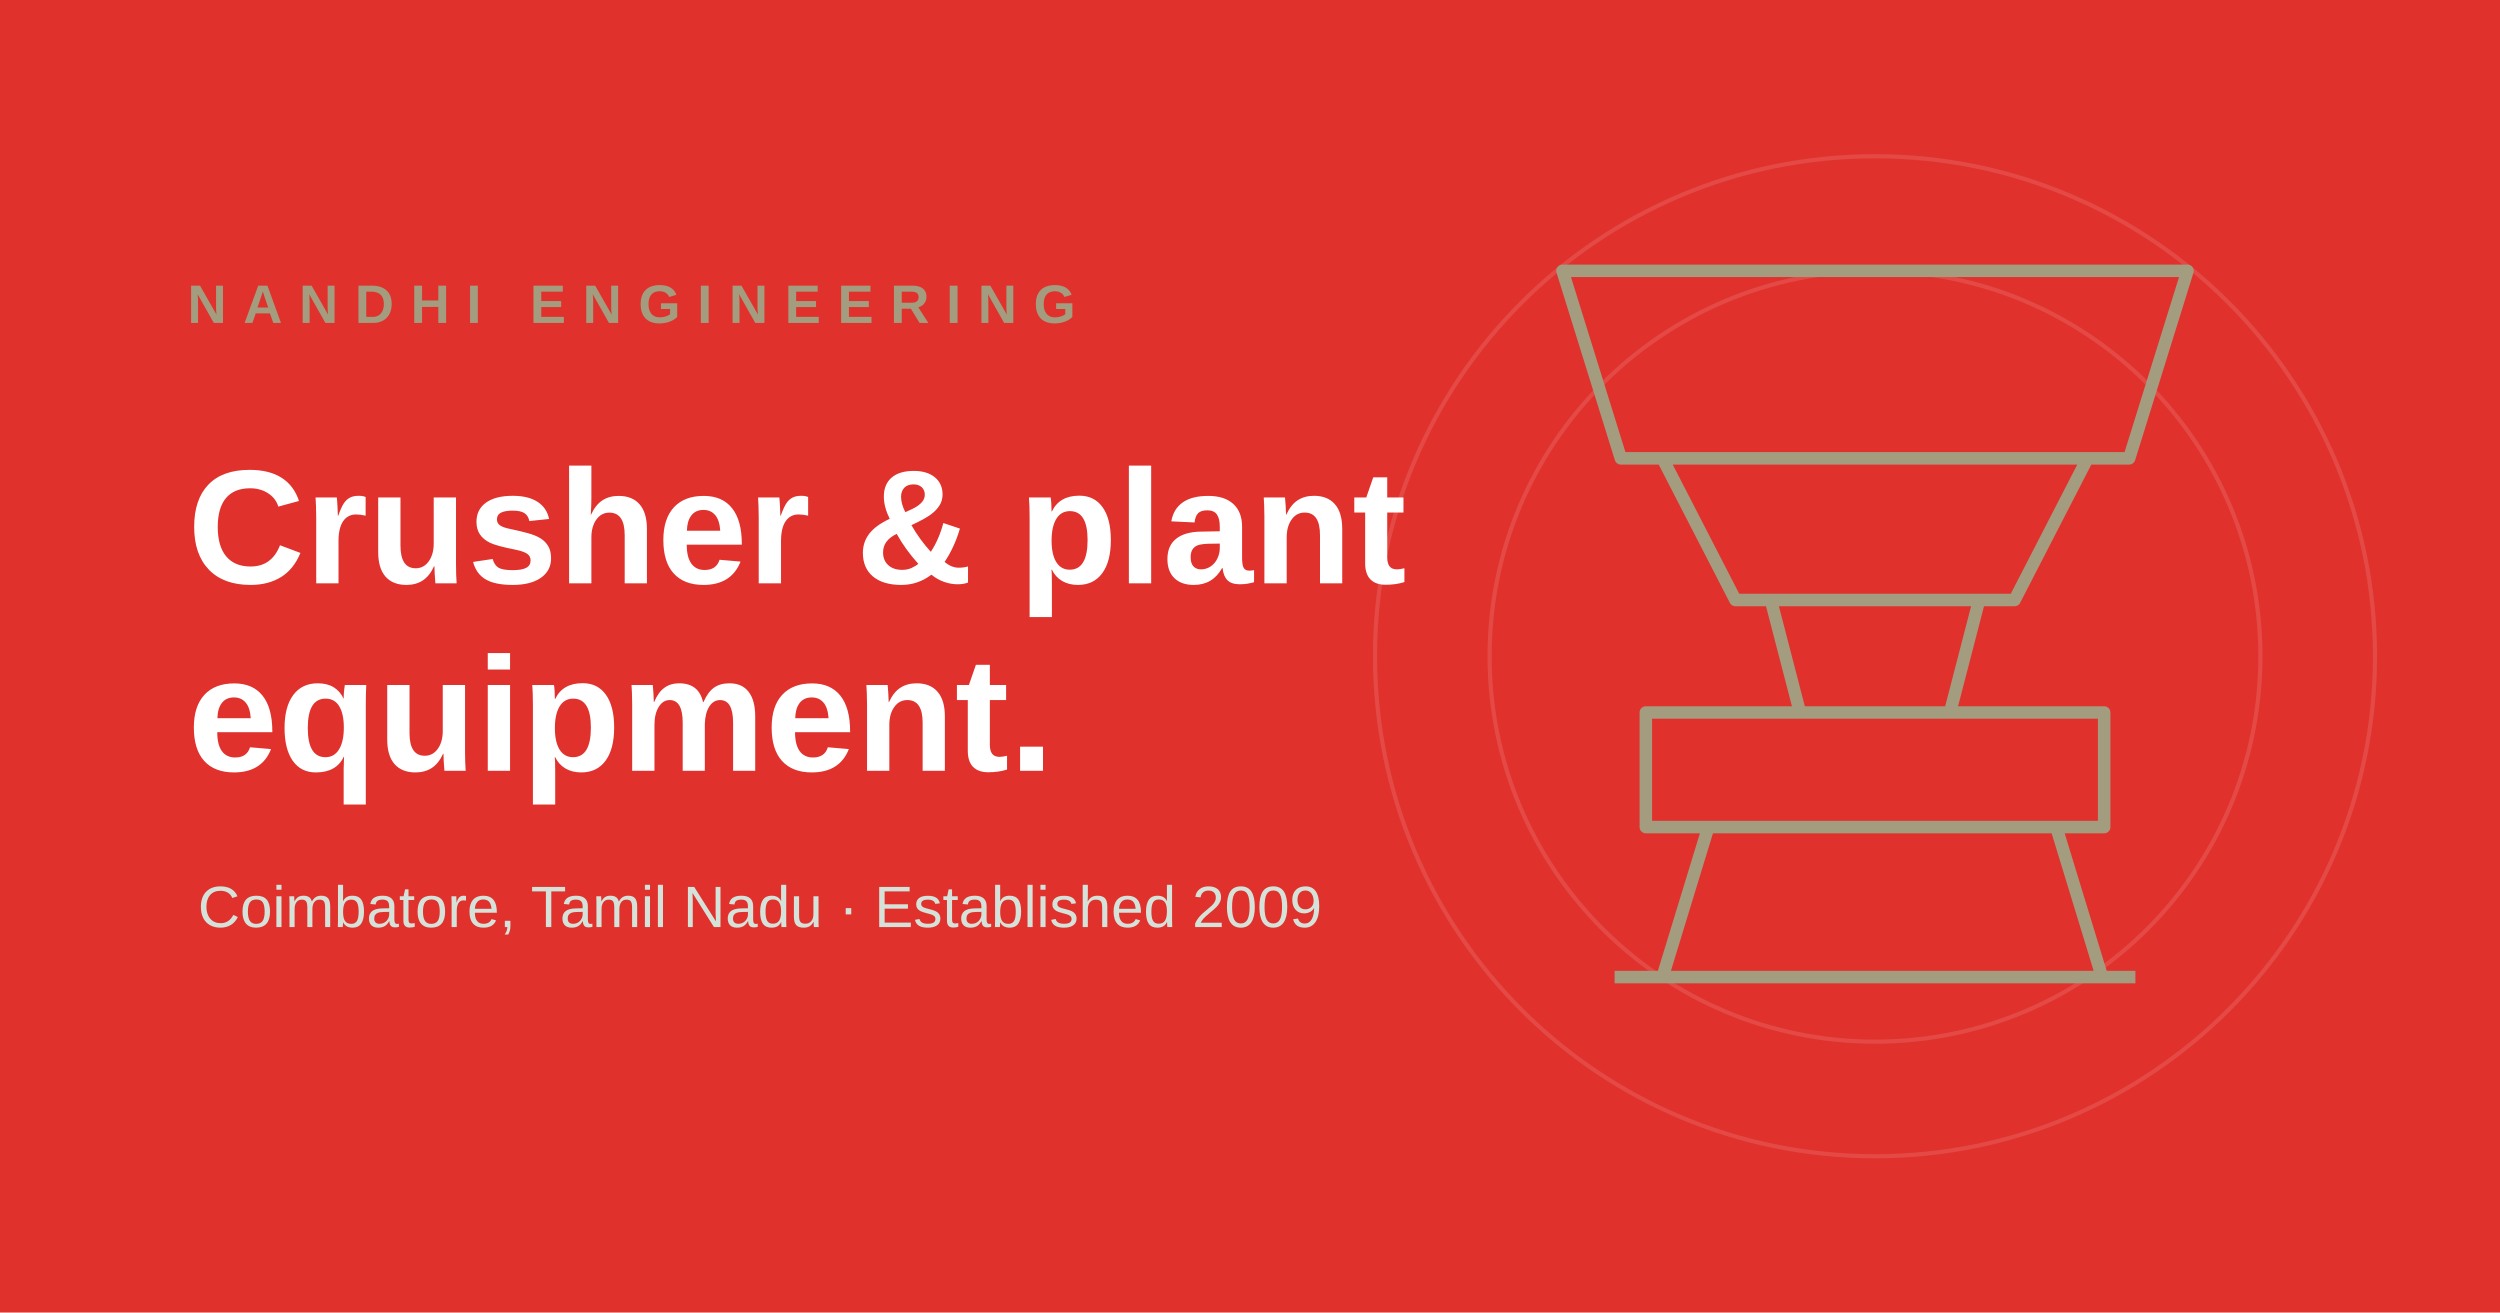
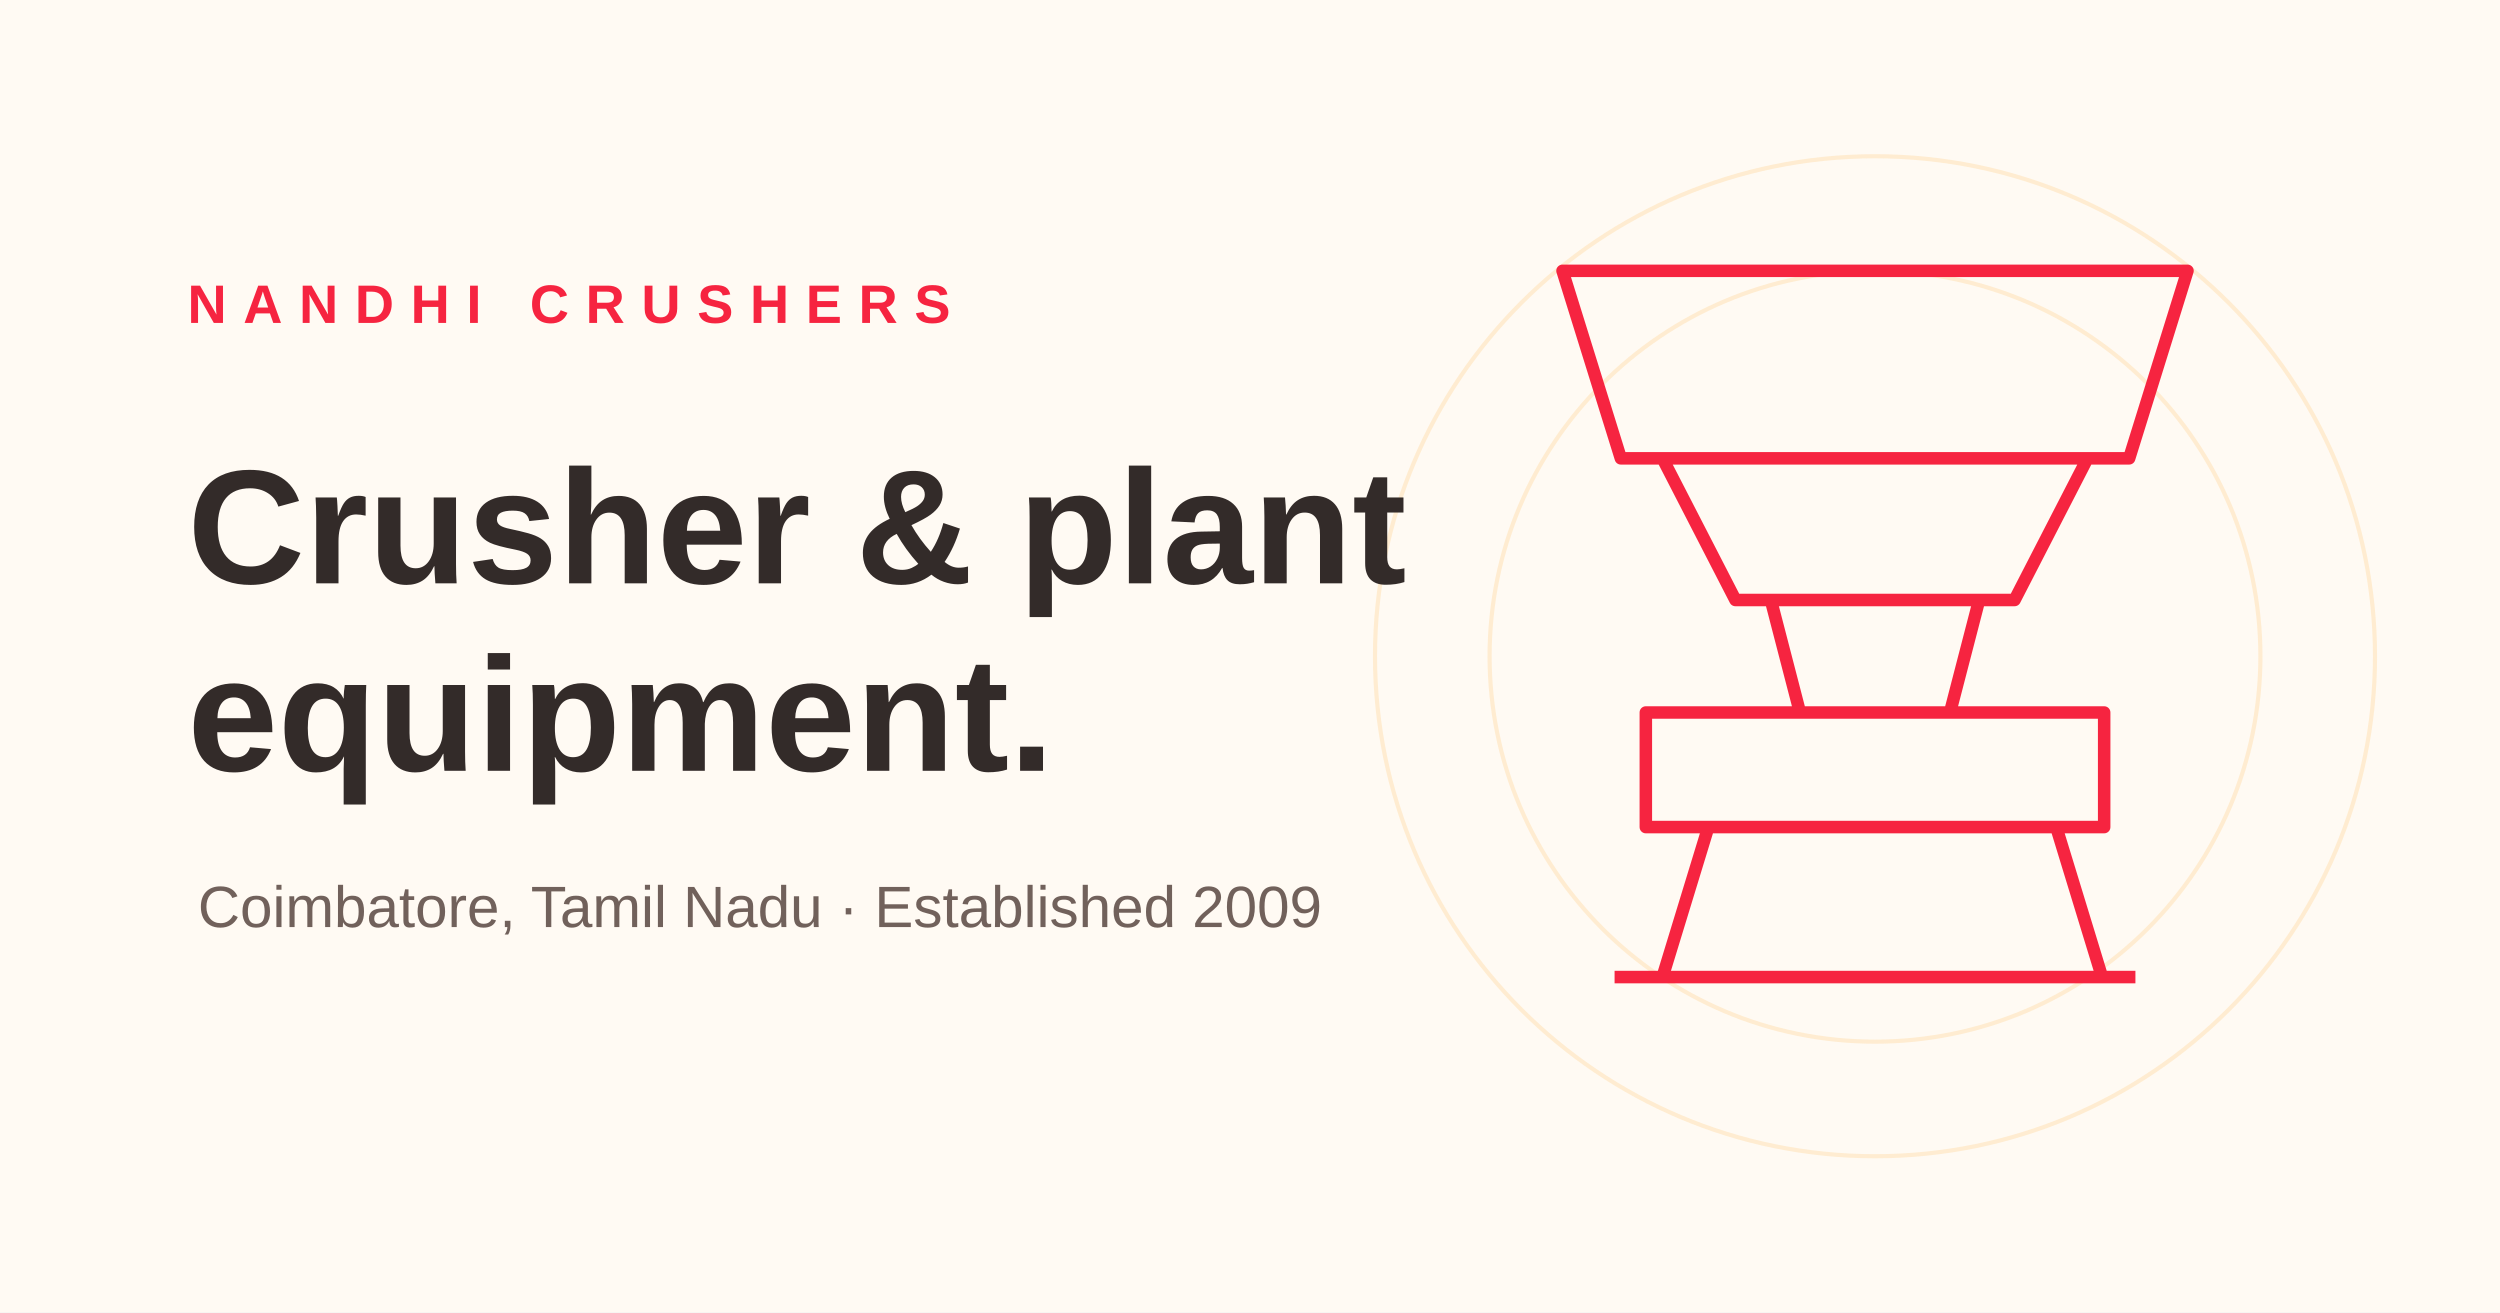
<svg xmlns="http://www.w3.org/2000/svg" viewBox="0 0 1200 630">
-   <rect width="1200" height="630" fill="#e0312c" />
-   <circle cx="900" cy="315" r="240" fill="none" stroke="#ffffff" stroke-opacity=".12" stroke-width="2" />
-   <circle cx="900" cy="315" r="185" fill="none" stroke="#ffffff" stroke-opacity=".12" stroke-width="2" />
-   <g fill="none" stroke="#a39c7f" stroke-width="6" stroke-linejoin="round">
+   <rect width="1200" height="630" fill="#FFFAF3" />
+   <circle cx="900" cy="315" r="240" fill="none" stroke="#FFE5BF" stroke-opacity=".65" stroke-width="2" />
+   <circle cx="900" cy="315" r="185" fill="none" stroke="#FFE5BF" stroke-opacity=".65" stroke-width="2" />
+   <g fill="none" stroke="#F62440" stroke-width="6" stroke-linejoin="round">
    <path d="M750 130h300l-28 90H778zM798 220h204l-35 68H833zM850 288h100l-14 54h-72zM790 342h220v55H790zM820 397l-22 72m189-72 22 72M775 469h250" />
  </g>
-   <text x="90" y="155" fill="#a39c7f" font-family="Arial,sans-serif" font-size="26" font-weight="700" letter-spacing="8">NANDHI ENGINEERING</text>
-   <text x="90" y="280" fill="#ffffff" font-family="Arial,sans-serif" font-size="78" font-weight="700">Crusher &amp; plant</text>
-   <text x="90" y="370" fill="#ffffff" font-family="Arial,sans-serif" font-size="78" font-weight="700">equipment.</text>
-   <text x="95" y="445" fill="#d5e2da" font-family="Arial,sans-serif" font-size="28">Coimbatore, Tamil Nadu · Established 2009</text>
+   <text x="90" y="155" fill="#F62440" font-family="Arial,sans-serif" font-size="26" font-weight="700" letter-spacing="8">NANDHI CRUSHERS</text>
+   <text x="90" y="280" fill="#332b29" font-family="Arial,sans-serif" font-size="78" font-weight="700">Crusher &amp; plant</text>
+   <text x="90" y="370" fill="#332b29" font-family="Arial,sans-serif" font-size="78" font-weight="700">equipment.</text>
+   <text x="95" y="445" fill="#71615b" font-family="Arial,sans-serif" font-size="28">Coimbatore, Tamil Nadu · Established 2009</text>
</svg>
